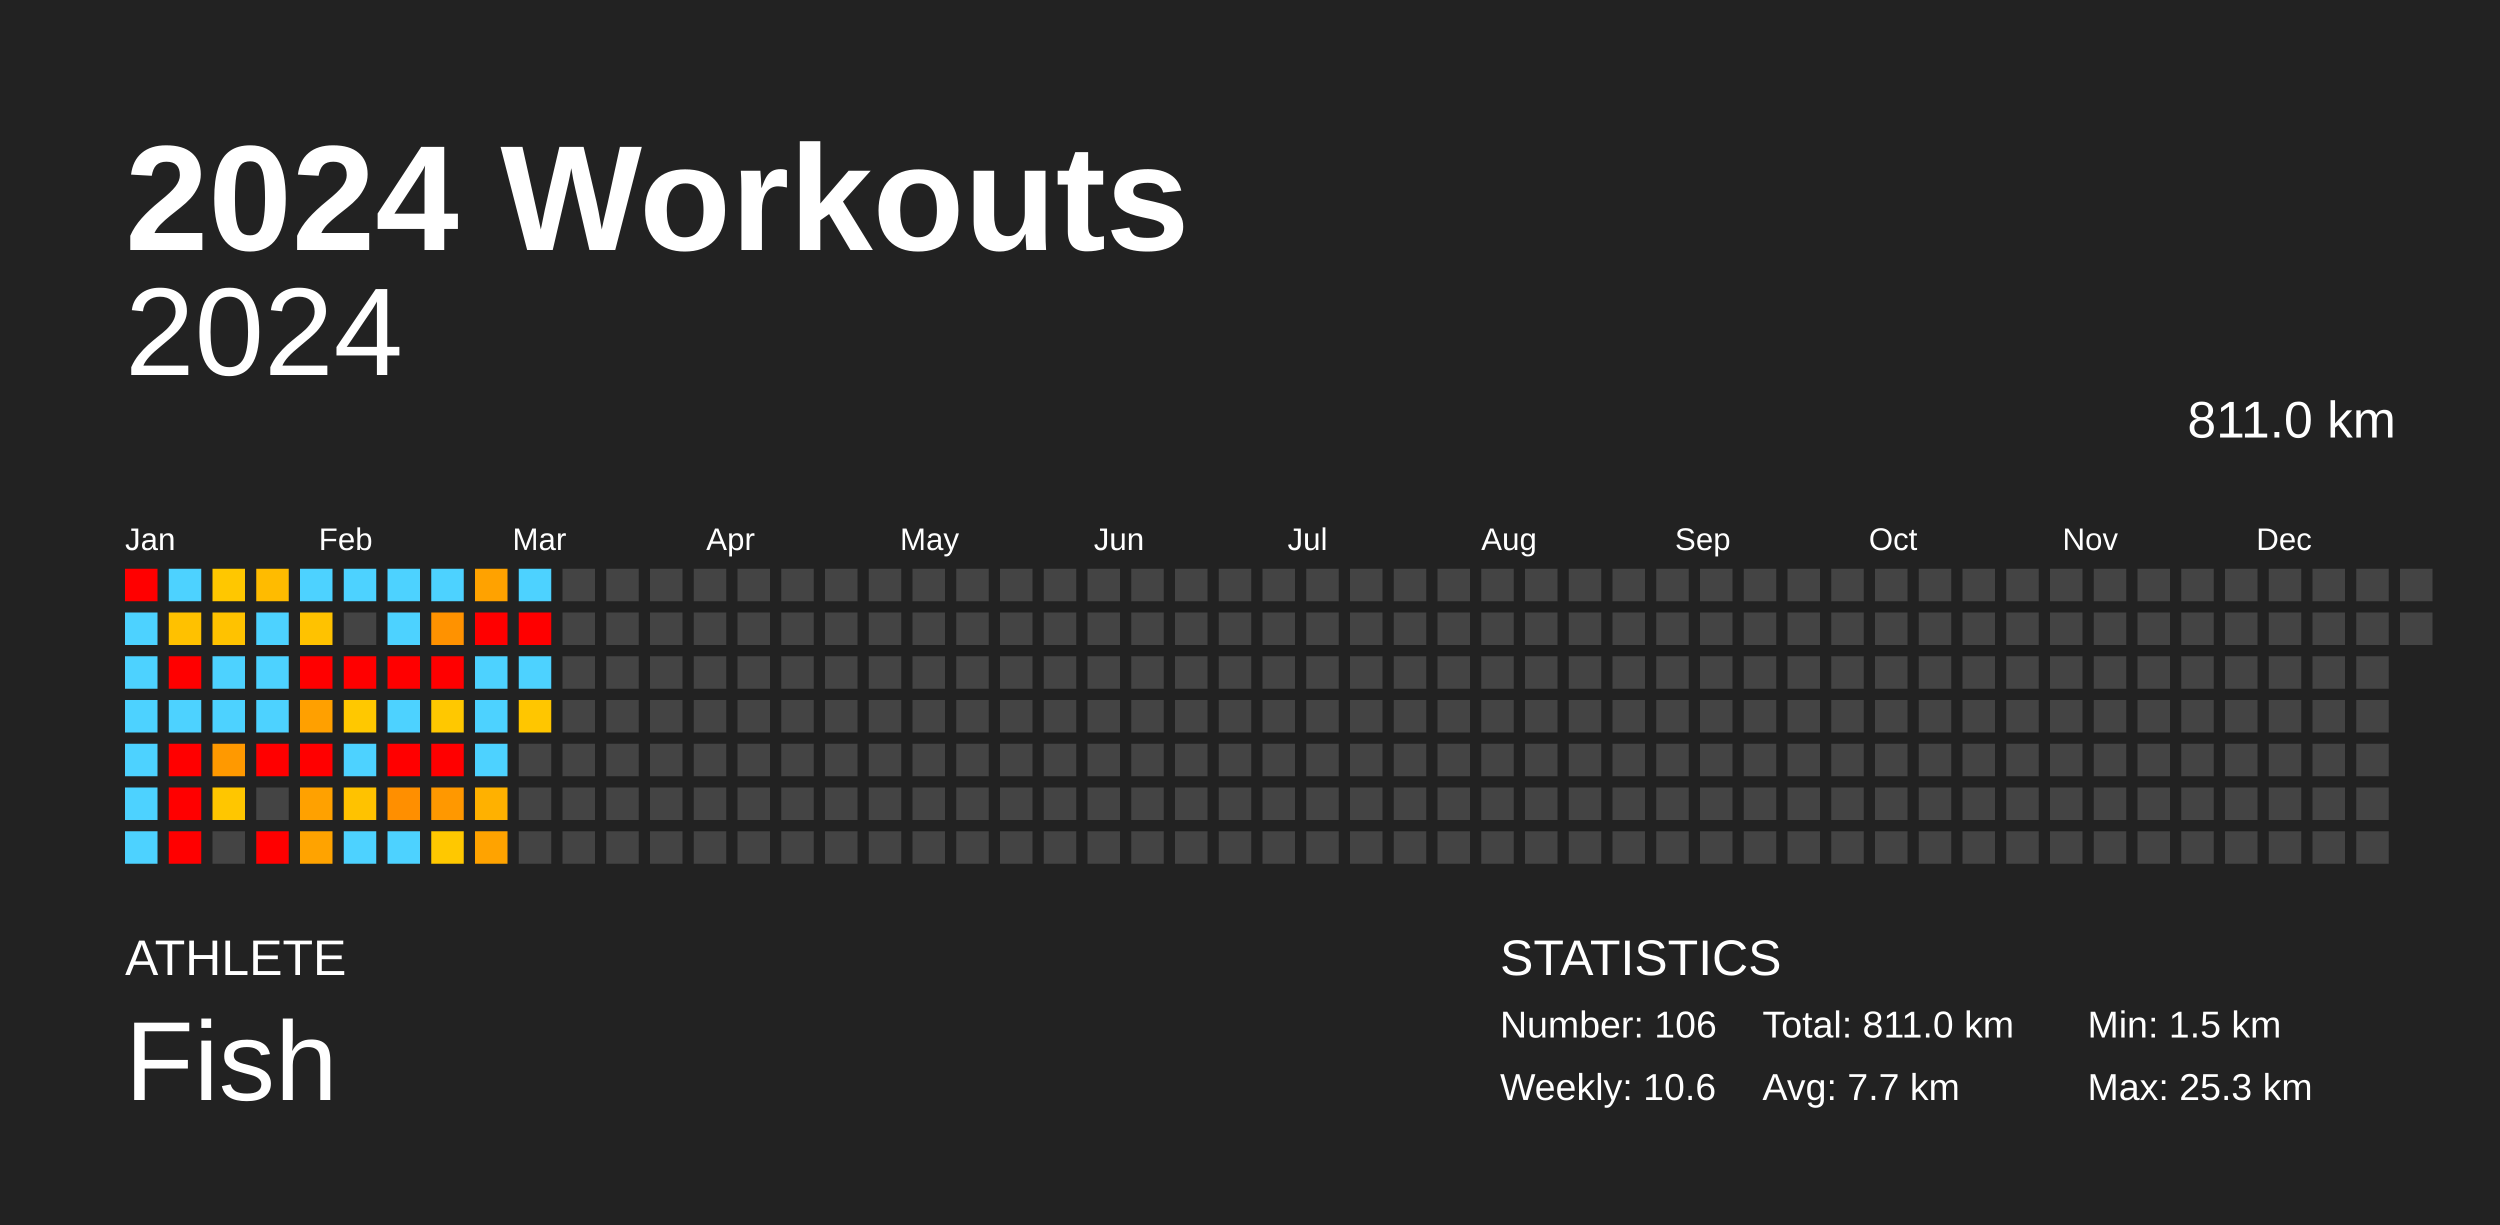
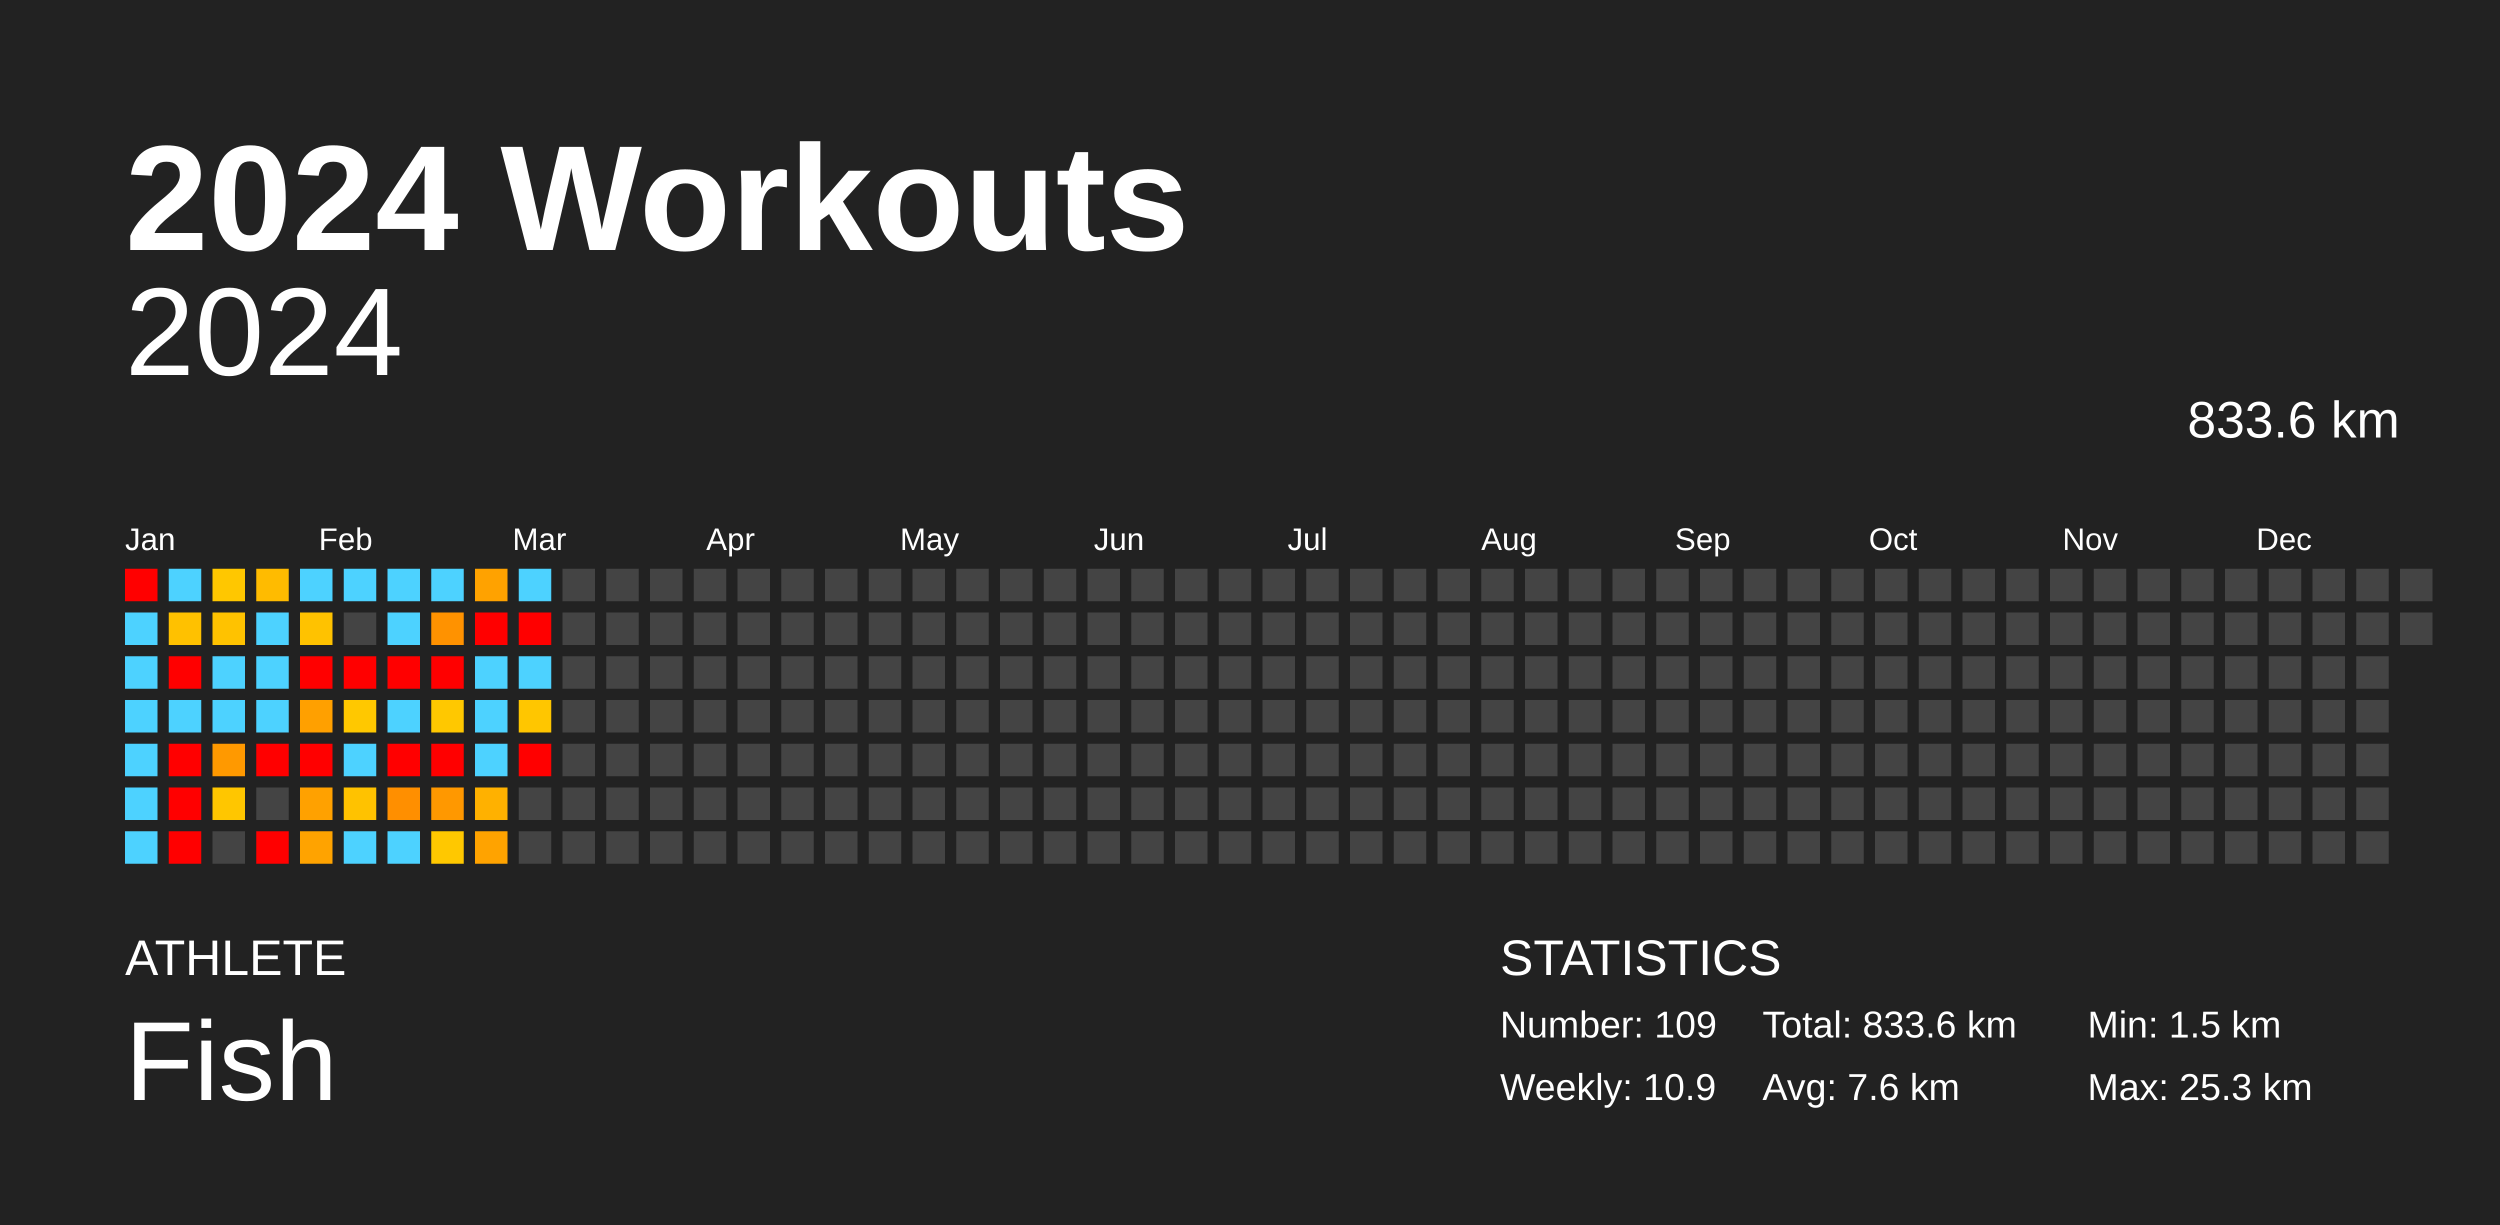
<svg xmlns="http://www.w3.org/2000/svg" baseProfile="full" height="98mm" version="1.1" viewBox="0,0,200,98" width="200mm">
  <defs />
  <rect fill="#222222" height="98" width="200" x="0" y="0" />
  <text fill="#FFFFFF" style="font-size:12px; font-family:Arial; font-weight:bold;" x="10" y="20">2024 Workouts</text>
  <text fill="#FFFFFF" style="font-size:4px; font-family:Arial" x="10" y="78">ATHLETE</text>
  <text fill="#FFFFFF" style="font-size:9px; font-family:Arial" x="10" y="88">Fish</text>
  <text fill="#FFFFFF" style="font-size:4px; font-family:Arial" x="120" y="78">STATISTICS</text>
-   <text fill="#FFFFFF" style="font-size:3px; font-family:Arial" x="120" y="83">Number: 106</text>
-   <text fill="#FFFFFF" style="font-size:3px; font-family:Arial" x="120" y="88">Weekly: 10.6</text>
-   <text fill="#FFFFFF" style="font-size:3px; font-family:Arial" x="141" y="83">Total: 811.0 km</text>
-   <text fill="#FFFFFF" style="font-size:3px; font-family:Arial" x="141" y="88">Avg: 7.7 km</text>
+   <text fill="#FFFFFF" style="font-size:3px; font-family:Arial" x="120" y="83">Number: 109</text>
+   <text fill="#FFFFFF" style="font-size:3px; font-family:Arial" x="120" y="88">Weekly: 10.9</text>
+   <text fill="#FFFFFF" style="font-size:3px; font-family:Arial" x="141" y="83">Total: 833.6 km</text>
+   <text fill="#FFFFFF" style="font-size:3px; font-family:Arial" x="141" y="88">Avg: 7.6 km</text>
  <text fill="#FFFFFF" style="font-size:3px; font-family:Arial" x="167" y="83">Min: 1.5 km</text>
  <text fill="#FFFFFF" style="font-size:3px; font-family:Arial" x="167" y="88">Max: 25.3 km</text>
  <text alignment-baseline="hanging" fill="#FFFFFF" style="font-size:10.0px; font-family:Arial;" x="10" y="30">2024</text>
-   <text alignment-baseline="hanging" fill="#FFFFFF" style="font-size:4.125px; font-family:Arial;" x="175" y="35">811.0 km</text>
+   <text alignment-baseline="hanging" fill="#FFFFFF" style="font-size:4.125px; font-family:Arial;" x="175" y="35">833.6 km</text>
  <text fill="#FFFFFF" style="font-size:2.5px; font-family:Arial" x="10.0" y="44">Jan</text>
  <text fill="#FFFFFF" style="font-size:2.5px; font-family:Arial" x="25.5" y="44">Feb</text>
  <text fill="#FFFFFF" style="font-size:2.5px; font-family:Arial" x="41.0" y="44">Mar</text>
  <text fill="#FFFFFF" style="font-size:2.5px; font-family:Arial" x="56.5" y="44">Apr</text>
  <text fill="#FFFFFF" style="font-size:2.5px; font-family:Arial" x="72.0" y="44">May</text>
  <text fill="#FFFFFF" style="font-size:2.5px; font-family:Arial" x="87.5" y="44">Jun</text>
  <text fill="#FFFFFF" style="font-size:2.5px; font-family:Arial" x="103.0" y="44">Jul</text>
  <text fill="#FFFFFF" style="font-size:2.5px; font-family:Arial" x="118.5" y="44">Aug</text>
  <text fill="#FFFFFF" style="font-size:2.5px; font-family:Arial" x="134.0" y="44">Sep</text>
  <text fill="#FFFFFF" style="font-size:2.5px; font-family:Arial" x="149.5" y="44">Oct</text>
  <text fill="#FFFFFF" style="font-size:2.5px; font-family:Arial" x="165.0" y="44">Nov</text>
  <text fill="#FFFFFF" style="font-size:2.5px; font-family:Arial" x="180.5" y="44">Dec</text>
  <rect fill="red" height="2.6" width="2.6" x="10.0" y="45.5" />
  <rect fill="#4dd2ff" height="2.6" width="2.6" x="10.0" y="49.0" />
  <rect fill="#4dd2ff" height="2.6" width="2.6" x="10.0" y="52.5" />
  <rect fill="#4dd2ff" height="2.6" width="2.6" x="10.0" y="56.0" />
  <rect fill="#4dd2ff" height="2.6" width="2.6" x="10.0" y="59.5" />
  <rect fill="#4dd2ff" height="2.6" width="2.6" x="10.0" y="63.0" />
  <rect fill="#4dd2ff" height="2.6" width="2.6" x="10.0" y="66.5" />
  <rect fill="#4dd2ff" height="2.6" width="2.6" x="13.5" y="45.5" />
  <rect fill="#ffc100" height="2.6" width="2.6" x="13.5" y="49.0" />
  <rect fill="red" height="2.6" width="2.6" x="13.5" y="52.5" />
  <rect fill="#4dd2ff" height="2.6" width="2.6" x="13.5" y="56.0" />
  <rect fill="red" height="2.6" width="2.6" x="13.5" y="59.5" />
  <rect fill="red" height="2.6" width="2.6" x="13.5" y="63.0" />
  <rect fill="red" height="2.6" width="2.6" x="13.5" y="66.5" />
  <rect fill="#ffc700" height="2.6" width="2.6" x="17.0" y="45.5" />
  <rect fill="#ffc200" height="2.6" width="2.6" x="17.0" y="49.0" />
  <rect fill="#4dd2ff" height="2.6" width="2.6" x="17.0" y="52.5" />
  <rect fill="#4dd2ff" height="2.6" width="2.6" x="17.0" y="56.0" />
  <rect fill="#ff9900" height="2.6" width="2.6" x="17.0" y="59.5" />
  <rect fill="#ffc600" height="2.6" width="2.6" x="17.0" y="63.0" />
  <rect fill="#444444" height="2.6" width="2.6" x="17.0" y="66.5" />
  <rect fill="#ffbb00" height="2.6" width="2.6" x="20.5" y="45.5" />
  <rect fill="#4dd2ff" height="2.6" width="2.6" x="20.5" y="49.0" />
  <rect fill="#4dd2ff" height="2.6" width="2.6" x="20.5" y="52.5" />
  <rect fill="#4dd2ff" height="2.6" width="2.6" x="20.5" y="56.0" />
  <rect fill="red" height="2.6" width="2.6" x="20.5" y="59.5" />
  <rect fill="#444444" height="2.6" width="2.6" x="20.5" y="63.0" />
  <rect fill="red" height="2.6" width="2.6" x="20.5" y="66.5" />
  <rect fill="#4dd2ff" height="2.6" width="2.6" x="24.0" y="45.5" />
  <rect fill="#ffc200" height="2.6" width="2.6" x="24.0" y="49.0" />
  <rect fill="red" height="2.6" width="2.6" x="24.0" y="52.5" />
  <rect fill="#ffa000" height="2.6" width="2.6" x="24.0" y="56.0" />
  <rect fill="red" height="2.6" width="2.6" x="24.0" y="59.5" />
  <rect fill="#ffa100" height="2.6" width="2.6" x="24.0" y="63.0" />
  <rect fill="#ffa300" height="2.6" width="2.6" x="24.0" y="66.5" />
  <rect fill="#4dd2ff" height="2.6" width="2.6" x="27.5" y="45.5" />
  <rect fill="#444444" height="2.6" width="2.6" x="27.5" y="49.0" />
  <rect fill="red" height="2.6" width="2.6" x="27.5" y="52.5" />
  <rect fill="#ffc800" height="2.6" width="2.6" x="27.5" y="56.0" />
  <rect fill="#4dd2ff" height="2.6" width="2.6" x="27.5" y="59.5" />
  <rect fill="#ffc200" height="2.6" width="2.6" x="27.5" y="63.0" />
  <rect fill="#4dd2ff" height="2.6" width="2.6" x="27.5" y="66.5" />
  <rect fill="#4dd2ff" height="2.6" width="2.6" x="31.0" y="45.5" />
  <rect fill="#4dd2ff" height="2.6" width="2.6" x="31.0" y="49.0" />
  <rect fill="red" height="2.6" width="2.6" x="31.0" y="52.5" />
  <rect fill="#4dd2ff" height="2.6" width="2.6" x="31.0" y="56.0" />
  <rect fill="red" height="2.6" width="2.6" x="31.0" y="59.5" />
  <rect fill="#ff8f00" height="2.6" width="2.6" x="31.0" y="63.0" />
  <rect fill="#4dd2ff" height="2.6" width="2.6" x="31.0" y="66.5" />
  <rect fill="#4dd2ff" height="2.6" width="2.6" x="34.5" y="45.5" />
  <rect fill="#ff9200" height="2.6" width="2.6" x="34.5" y="49.0" />
  <rect fill="red" height="2.6" width="2.6" x="34.5" y="52.5" />
  <rect fill="#ffc800" height="2.6" width="2.6" x="34.5" y="56.0" />
  <rect fill="red" height="2.6" width="2.6" x="34.5" y="59.5" />
  <rect fill="#ff9800" height="2.6" width="2.6" x="34.5" y="63.0" />
  <rect fill="#ffc800" height="2.6" width="2.6" x="34.5" y="66.5" />
  <rect fill="#ffa200" height="2.6" width="2.6" x="38.0" y="45.5" />
  <rect fill="red" height="2.6" width="2.6" x="38.0" y="49.0" />
  <rect fill="#4dd2ff" height="2.6" width="2.6" x="38.0" y="52.5" />
  <rect fill="#4dd2ff" height="2.6" width="2.6" x="38.0" y="56.0" />
  <rect fill="#4dd2ff" height="2.6" width="2.6" x="38.0" y="59.5" />
  <rect fill="#ffb100" height="2.6" width="2.6" x="38.0" y="63.0" />
  <rect fill="#ffa300" height="2.6" width="2.6" x="38.0" y="66.5" />
  <rect fill="#4dd2ff" height="2.6" width="2.6" x="41.5" y="45.5" />
  <rect fill="red" height="2.6" width="2.6" x="41.5" y="49.0" />
  <rect fill="#4dd2ff" height="2.6" width="2.6" x="41.5" y="52.5" />
  <rect fill="#ffc600" height="2.6" width="2.6" x="41.5" y="56.0" />
-   <rect fill="#444444" height="2.6" width="2.6" x="41.5" y="59.5" />
+   <rect fill="red" height="2.6" width="2.6" x="41.5" y="59.5" />
  <rect fill="#444444" height="2.6" width="2.6" x="41.5" y="63.0" />
  <rect fill="#444444" height="2.6" width="2.6" x="41.5" y="66.5" />
  <rect fill="#444444" height="2.6" width="2.6" x="45.0" y="45.5" />
  <rect fill="#444444" height="2.6" width="2.6" x="45.0" y="49.0" />
  <rect fill="#444444" height="2.6" width="2.6" x="45.0" y="52.5" />
  <rect fill="#444444" height="2.6" width="2.6" x="45.0" y="56.0" />
  <rect fill="#444444" height="2.6" width="2.6" x="45.0" y="59.5" />
  <rect fill="#444444" height="2.6" width="2.6" x="45.0" y="63.0" />
  <rect fill="#444444" height="2.6" width="2.6" x="45.0" y="66.5" />
  <rect fill="#444444" height="2.6" width="2.6" x="48.5" y="45.5" />
  <rect fill="#444444" height="2.6" width="2.6" x="48.5" y="49.0" />
  <rect fill="#444444" height="2.6" width="2.6" x="48.5" y="52.5" />
  <rect fill="#444444" height="2.6" width="2.6" x="48.5" y="56.0" />
  <rect fill="#444444" height="2.6" width="2.6" x="48.5" y="59.5" />
  <rect fill="#444444" height="2.6" width="2.6" x="48.5" y="63.0" />
  <rect fill="#444444" height="2.6" width="2.6" x="48.5" y="66.5" />
  <rect fill="#444444" height="2.6" width="2.6" x="52.0" y="45.5" />
  <rect fill="#444444" height="2.6" width="2.6" x="52.0" y="49.0" />
  <rect fill="#444444" height="2.6" width="2.6" x="52.0" y="52.5" />
  <rect fill="#444444" height="2.6" width="2.6" x="52.0" y="56.0" />
  <rect fill="#444444" height="2.6" width="2.6" x="52.0" y="59.5" />
  <rect fill="#444444" height="2.6" width="2.6" x="52.0" y="63.0" />
  <rect fill="#444444" height="2.6" width="2.6" x="52.0" y="66.5" />
  <rect fill="#444444" height="2.6" width="2.6" x="55.5" y="45.5" />
  <rect fill="#444444" height="2.6" width="2.6" x="55.5" y="49.0" />
  <rect fill="#444444" height="2.6" width="2.6" x="55.5" y="52.5" />
  <rect fill="#444444" height="2.6" width="2.6" x="55.5" y="56.0" />
  <rect fill="#444444" height="2.6" width="2.6" x="55.5" y="59.5" />
  <rect fill="#444444" height="2.6" width="2.6" x="55.5" y="63.0" />
  <rect fill="#444444" height="2.6" width="2.6" x="55.5" y="66.5" />
  <rect fill="#444444" height="2.6" width="2.6" x="59.0" y="45.5" />
  <rect fill="#444444" height="2.6" width="2.6" x="59.0" y="49.0" />
  <rect fill="#444444" height="2.6" width="2.6" x="59.0" y="52.5" />
  <rect fill="#444444" height="2.6" width="2.6" x="59.0" y="56.0" />
  <rect fill="#444444" height="2.6" width="2.6" x="59.0" y="59.5" />
  <rect fill="#444444" height="2.6" width="2.6" x="59.0" y="63.0" />
  <rect fill="#444444" height="2.6" width="2.6" x="59.0" y="66.5" />
  <rect fill="#444444" height="2.6" width="2.6" x="62.5" y="45.5" />
  <rect fill="#444444" height="2.6" width="2.6" x="62.5" y="49.0" />
  <rect fill="#444444" height="2.6" width="2.6" x="62.5" y="52.5" />
  <rect fill="#444444" height="2.6" width="2.6" x="62.5" y="56.0" />
  <rect fill="#444444" height="2.6" width="2.6" x="62.5" y="59.5" />
  <rect fill="#444444" height="2.6" width="2.6" x="62.5" y="63.0" />
  <rect fill="#444444" height="2.6" width="2.6" x="62.5" y="66.5" />
  <rect fill="#444444" height="2.6" width="2.6" x="66.0" y="45.5" />
  <rect fill="#444444" height="2.6" width="2.6" x="66.0" y="49.0" />
  <rect fill="#444444" height="2.6" width="2.6" x="66.0" y="52.5" />
  <rect fill="#444444" height="2.6" width="2.6" x="66.0" y="56.0" />
  <rect fill="#444444" height="2.6" width="2.6" x="66.0" y="59.5" />
  <rect fill="#444444" height="2.6" width="2.6" x="66.0" y="63.0" />
  <rect fill="#444444" height="2.6" width="2.6" x="66.0" y="66.5" />
  <rect fill="#444444" height="2.6" width="2.6" x="69.5" y="45.5" />
  <rect fill="#444444" height="2.6" width="2.6" x="69.5" y="49.0" />
  <rect fill="#444444" height="2.6" width="2.6" x="69.5" y="52.5" />
  <rect fill="#444444" height="2.6" width="2.6" x="69.5" y="56.0" />
  <rect fill="#444444" height="2.6" width="2.6" x="69.5" y="59.5" />
  <rect fill="#444444" height="2.6" width="2.6" x="69.5" y="63.0" />
  <rect fill="#444444" height="2.6" width="2.6" x="69.5" y="66.5" />
  <rect fill="#444444" height="2.6" width="2.6" x="73.0" y="45.5" />
  <rect fill="#444444" height="2.6" width="2.6" x="73.0" y="49.0" />
  <rect fill="#444444" height="2.6" width="2.6" x="73.0" y="52.5" />
  <rect fill="#444444" height="2.6" width="2.6" x="73.0" y="56.0" />
  <rect fill="#444444" height="2.6" width="2.6" x="73.0" y="59.5" />
  <rect fill="#444444" height="2.6" width="2.6" x="73.0" y="63.0" />
  <rect fill="#444444" height="2.6" width="2.6" x="73.0" y="66.5" />
  <rect fill="#444444" height="2.6" width="2.6" x="76.5" y="45.5" />
  <rect fill="#444444" height="2.6" width="2.6" x="76.5" y="49.0" />
  <rect fill="#444444" height="2.6" width="2.6" x="76.5" y="52.5" />
  <rect fill="#444444" height="2.6" width="2.6" x="76.5" y="56.0" />
  <rect fill="#444444" height="2.6" width="2.6" x="76.5" y="59.5" />
  <rect fill="#444444" height="2.6" width="2.6" x="76.5" y="63.0" />
  <rect fill="#444444" height="2.6" width="2.6" x="76.5" y="66.5" />
  <rect fill="#444444" height="2.6" width="2.6" x="80.0" y="45.5" />
  <rect fill="#444444" height="2.6" width="2.6" x="80.0" y="49.0" />
  <rect fill="#444444" height="2.6" width="2.6" x="80.0" y="52.5" />
  <rect fill="#444444" height="2.6" width="2.6" x="80.0" y="56.0" />
  <rect fill="#444444" height="2.6" width="2.6" x="80.0" y="59.5" />
  <rect fill="#444444" height="2.6" width="2.6" x="80.0" y="63.0" />
  <rect fill="#444444" height="2.6" width="2.6" x="80.0" y="66.5" />
  <rect fill="#444444" height="2.6" width="2.6" x="83.5" y="45.5" />
  <rect fill="#444444" height="2.6" width="2.6" x="83.5" y="49.0" />
  <rect fill="#444444" height="2.6" width="2.6" x="83.5" y="52.5" />
  <rect fill="#444444" height="2.6" width="2.6" x="83.5" y="56.0" />
  <rect fill="#444444" height="2.6" width="2.6" x="83.5" y="59.5" />
  <rect fill="#444444" height="2.6" width="2.6" x="83.5" y="63.0" />
  <rect fill="#444444" height="2.6" width="2.6" x="83.5" y="66.5" />
  <rect fill="#444444" height="2.6" width="2.6" x="87.0" y="45.5" />
  <rect fill="#444444" height="2.6" width="2.6" x="87.0" y="49.0" />
  <rect fill="#444444" height="2.6" width="2.6" x="87.0" y="52.5" />
  <rect fill="#444444" height="2.6" width="2.6" x="87.0" y="56.0" />
  <rect fill="#444444" height="2.6" width="2.6" x="87.0" y="59.5" />
  <rect fill="#444444" height="2.6" width="2.6" x="87.0" y="63.0" />
  <rect fill="#444444" height="2.6" width="2.6" x="87.0" y="66.5" />
  <rect fill="#444444" height="2.6" width="2.6" x="90.5" y="45.5" />
  <rect fill="#444444" height="2.6" width="2.6" x="90.5" y="49.0" />
  <rect fill="#444444" height="2.6" width="2.6" x="90.5" y="52.5" />
  <rect fill="#444444" height="2.6" width="2.6" x="90.5" y="56.0" />
  <rect fill="#444444" height="2.6" width="2.6" x="90.5" y="59.5" />
  <rect fill="#444444" height="2.6" width="2.6" x="90.5" y="63.0" />
  <rect fill="#444444" height="2.6" width="2.6" x="90.5" y="66.5" />
  <rect fill="#444444" height="2.6" width="2.6" x="94.0" y="45.5" />
  <rect fill="#444444" height="2.6" width="2.6" x="94.0" y="49.0" />
  <rect fill="#444444" height="2.6" width="2.6" x="94.0" y="52.5" />
  <rect fill="#444444" height="2.6" width="2.6" x="94.0" y="56.0" />
  <rect fill="#444444" height="2.6" width="2.6" x="94.0" y="59.5" />
  <rect fill="#444444" height="2.6" width="2.6" x="94.0" y="63.0" />
  <rect fill="#444444" height="2.6" width="2.6" x="94.0" y="66.5" />
  <rect fill="#444444" height="2.6" width="2.6" x="97.5" y="45.5" />
  <rect fill="#444444" height="2.6" width="2.6" x="97.5" y="49.0" />
  <rect fill="#444444" height="2.6" width="2.6" x="97.5" y="52.5" />
  <rect fill="#444444" height="2.6" width="2.6" x="97.5" y="56.0" />
  <rect fill="#444444" height="2.6" width="2.6" x="97.5" y="59.5" />
  <rect fill="#444444" height="2.6" width="2.6" x="97.5" y="63.0" />
  <rect fill="#444444" height="2.6" width="2.6" x="97.5" y="66.5" />
  <rect fill="#444444" height="2.6" width="2.6" x="101.0" y="45.5" />
  <rect fill="#444444" height="2.6" width="2.6" x="101.0" y="49.0" />
  <rect fill="#444444" height="2.6" width="2.6" x="101.0" y="52.5" />
  <rect fill="#444444" height="2.6" width="2.6" x="101.0" y="56.0" />
  <rect fill="#444444" height="2.6" width="2.6" x="101.0" y="59.5" />
  <rect fill="#444444" height="2.6" width="2.6" x="101.0" y="63.0" />
  <rect fill="#444444" height="2.6" width="2.6" x="101.0" y="66.5" />
  <rect fill="#444444" height="2.6" width="2.6" x="104.5" y="45.5" />
  <rect fill="#444444" height="2.6" width="2.6" x="104.5" y="49.0" />
  <rect fill="#444444" height="2.6" width="2.6" x="104.5" y="52.5" />
  <rect fill="#444444" height="2.6" width="2.6" x="104.5" y="56.0" />
  <rect fill="#444444" height="2.6" width="2.6" x="104.5" y="59.5" />
  <rect fill="#444444" height="2.6" width="2.6" x="104.5" y="63.0" />
  <rect fill="#444444" height="2.6" width="2.6" x="104.5" y="66.5" />
  <rect fill="#444444" height="2.6" width="2.6" x="108.0" y="45.5" />
  <rect fill="#444444" height="2.6" width="2.6" x="108.0" y="49.0" />
  <rect fill="#444444" height="2.6" width="2.6" x="108.0" y="52.5" />
  <rect fill="#444444" height="2.6" width="2.6" x="108.0" y="56.0" />
  <rect fill="#444444" height="2.6" width="2.6" x="108.0" y="59.5" />
  <rect fill="#444444" height="2.6" width="2.6" x="108.0" y="63.0" />
  <rect fill="#444444" height="2.6" width="2.6" x="108.0" y="66.5" />
  <rect fill="#444444" height="2.6" width="2.6" x="111.5" y="45.5" />
  <rect fill="#444444" height="2.6" width="2.6" x="111.5" y="49.0" />
  <rect fill="#444444" height="2.6" width="2.6" x="111.5" y="52.5" />
  <rect fill="#444444" height="2.6" width="2.6" x="111.5" y="56.0" />
  <rect fill="#444444" height="2.6" width="2.6" x="111.5" y="59.5" />
  <rect fill="#444444" height="2.6" width="2.6" x="111.5" y="63.0" />
  <rect fill="#444444" height="2.6" width="2.6" x="111.5" y="66.5" />
  <rect fill="#444444" height="2.6" width="2.6" x="115.0" y="45.5" />
  <rect fill="#444444" height="2.6" width="2.6" x="115.0" y="49.0" />
  <rect fill="#444444" height="2.6" width="2.6" x="115.0" y="52.5" />
  <rect fill="#444444" height="2.6" width="2.6" x="115.0" y="56.0" />
  <rect fill="#444444" height="2.6" width="2.6" x="115.0" y="59.5" />
  <rect fill="#444444" height="2.6" width="2.6" x="115.0" y="63.0" />
  <rect fill="#444444" height="2.6" width="2.6" x="115.0" y="66.5" />
  <rect fill="#444444" height="2.6" width="2.6" x="118.5" y="45.5" />
  <rect fill="#444444" height="2.6" width="2.6" x="118.5" y="49.0" />
  <rect fill="#444444" height="2.6" width="2.6" x="118.5" y="52.5" />
  <rect fill="#444444" height="2.6" width="2.6" x="118.5" y="56.0" />
  <rect fill="#444444" height="2.6" width="2.6" x="118.5" y="59.5" />
  <rect fill="#444444" height="2.6" width="2.6" x="118.5" y="63.0" />
  <rect fill="#444444" height="2.6" width="2.6" x="118.5" y="66.5" />
  <rect fill="#444444" height="2.6" width="2.6" x="122.0" y="45.5" />
  <rect fill="#444444" height="2.6" width="2.6" x="122.0" y="49.0" />
  <rect fill="#444444" height="2.6" width="2.6" x="122.0" y="52.5" />
  <rect fill="#444444" height="2.6" width="2.6" x="122.0" y="56.0" />
  <rect fill="#444444" height="2.6" width="2.6" x="122.0" y="59.5" />
  <rect fill="#444444" height="2.6" width="2.6" x="122.0" y="63.0" />
  <rect fill="#444444" height="2.6" width="2.6" x="122.0" y="66.5" />
  <rect fill="#444444" height="2.6" width="2.6" x="125.5" y="45.5" />
  <rect fill="#444444" height="2.6" width="2.6" x="125.5" y="49.0" />
  <rect fill="#444444" height="2.6" width="2.6" x="125.5" y="52.5" />
  <rect fill="#444444" height="2.6" width="2.6" x="125.5" y="56.0" />
  <rect fill="#444444" height="2.6" width="2.6" x="125.5" y="59.5" />
  <rect fill="#444444" height="2.6" width="2.6" x="125.5" y="63.0" />
  <rect fill="#444444" height="2.6" width="2.6" x="125.5" y="66.5" />
  <rect fill="#444444" height="2.6" width="2.6" x="129.0" y="45.5" />
  <rect fill="#444444" height="2.6" width="2.6" x="129.0" y="49.0" />
  <rect fill="#444444" height="2.6" width="2.6" x="129.0" y="52.5" />
  <rect fill="#444444" height="2.6" width="2.6" x="129.0" y="56.0" />
  <rect fill="#444444" height="2.6" width="2.6" x="129.0" y="59.5" />
  <rect fill="#444444" height="2.6" width="2.6" x="129.0" y="63.0" />
  <rect fill="#444444" height="2.6" width="2.6" x="129.0" y="66.5" />
  <rect fill="#444444" height="2.6" width="2.6" x="132.5" y="45.5" />
  <rect fill="#444444" height="2.6" width="2.6" x="132.5" y="49.0" />
  <rect fill="#444444" height="2.6" width="2.6" x="132.5" y="52.5" />
  <rect fill="#444444" height="2.6" width="2.6" x="132.5" y="56.0" />
  <rect fill="#444444" height="2.6" width="2.6" x="132.5" y="59.5" />
  <rect fill="#444444" height="2.6" width="2.6" x="132.5" y="63.0" />
  <rect fill="#444444" height="2.6" width="2.6" x="132.5" y="66.5" />
  <rect fill="#444444" height="2.6" width="2.6" x="136.0" y="45.5" />
  <rect fill="#444444" height="2.6" width="2.6" x="136.0" y="49.0" />
  <rect fill="#444444" height="2.6" width="2.6" x="136.0" y="52.5" />
  <rect fill="#444444" height="2.6" width="2.6" x="136.0" y="56.0" />
  <rect fill="#444444" height="2.6" width="2.6" x="136.0" y="59.5" />
  <rect fill="#444444" height="2.6" width="2.6" x="136.0" y="63.0" />
  <rect fill="#444444" height="2.6" width="2.6" x="136.0" y="66.5" />
  <rect fill="#444444" height="2.6" width="2.6" x="139.5" y="45.5" />
  <rect fill="#444444" height="2.6" width="2.6" x="139.5" y="49.0" />
  <rect fill="#444444" height="2.6" width="2.6" x="139.5" y="52.5" />
  <rect fill="#444444" height="2.6" width="2.6" x="139.5" y="56.0" />
  <rect fill="#444444" height="2.6" width="2.6" x="139.5" y="59.5" />
  <rect fill="#444444" height="2.6" width="2.6" x="139.5" y="63.0" />
  <rect fill="#444444" height="2.6" width="2.6" x="139.5" y="66.5" />
  <rect fill="#444444" height="2.6" width="2.6" x="143.0" y="45.5" />
  <rect fill="#444444" height="2.6" width="2.6" x="143.0" y="49.0" />
  <rect fill="#444444" height="2.6" width="2.6" x="143.0" y="52.5" />
  <rect fill="#444444" height="2.6" width="2.6" x="143.0" y="56.0" />
  <rect fill="#444444" height="2.6" width="2.6" x="143.0" y="59.5" />
  <rect fill="#444444" height="2.6" width="2.6" x="143.0" y="63.0" />
  <rect fill="#444444" height="2.6" width="2.6" x="143.0" y="66.5" />
  <rect fill="#444444" height="2.6" width="2.6" x="146.5" y="45.5" />
  <rect fill="#444444" height="2.6" width="2.6" x="146.5" y="49.0" />
  <rect fill="#444444" height="2.6" width="2.6" x="146.5" y="52.5" />
  <rect fill="#444444" height="2.6" width="2.6" x="146.5" y="56.0" />
  <rect fill="#444444" height="2.6" width="2.6" x="146.5" y="59.5" />
  <rect fill="#444444" height="2.6" width="2.6" x="146.5" y="63.0" />
  <rect fill="#444444" height="2.6" width="2.6" x="146.5" y="66.5" />
  <rect fill="#444444" height="2.6" width="2.6" x="150.0" y="45.5" />
  <rect fill="#444444" height="2.6" width="2.6" x="150.0" y="49.0" />
  <rect fill="#444444" height="2.6" width="2.6" x="150.0" y="52.5" />
  <rect fill="#444444" height="2.6" width="2.6" x="150.0" y="56.0" />
  <rect fill="#444444" height="2.6" width="2.6" x="150.0" y="59.5" />
  <rect fill="#444444" height="2.6" width="2.6" x="150.0" y="63.0" />
  <rect fill="#444444" height="2.6" width="2.6" x="150.0" y="66.5" />
  <rect fill="#444444" height="2.6" width="2.6" x="153.5" y="45.5" />
  <rect fill="#444444" height="2.6" width="2.6" x="153.5" y="49.0" />
  <rect fill="#444444" height="2.6" width="2.6" x="153.5" y="52.5" />
  <rect fill="#444444" height="2.6" width="2.6" x="153.5" y="56.0" />
  <rect fill="#444444" height="2.6" width="2.6" x="153.5" y="59.5" />
  <rect fill="#444444" height="2.6" width="2.6" x="153.5" y="63.0" />
  <rect fill="#444444" height="2.6" width="2.6" x="153.5" y="66.5" />
  <rect fill="#444444" height="2.6" width="2.6" x="157.0" y="45.5" />
  <rect fill="#444444" height="2.6" width="2.6" x="157.0" y="49.0" />
  <rect fill="#444444" height="2.6" width="2.6" x="157.0" y="52.5" />
  <rect fill="#444444" height="2.6" width="2.6" x="157.0" y="56.0" />
  <rect fill="#444444" height="2.6" width="2.6" x="157.0" y="59.5" />
  <rect fill="#444444" height="2.6" width="2.6" x="157.0" y="63.0" />
  <rect fill="#444444" height="2.6" width="2.6" x="157.0" y="66.5" />
  <rect fill="#444444" height="2.6" width="2.6" x="160.5" y="45.5" />
  <rect fill="#444444" height="2.6" width="2.6" x="160.5" y="49.0" />
  <rect fill="#444444" height="2.6" width="2.6" x="160.5" y="52.5" />
  <rect fill="#444444" height="2.6" width="2.6" x="160.5" y="56.0" />
  <rect fill="#444444" height="2.6" width="2.6" x="160.5" y="59.5" />
  <rect fill="#444444" height="2.6" width="2.6" x="160.5" y="63.0" />
  <rect fill="#444444" height="2.6" width="2.6" x="160.5" y="66.5" />
  <rect fill="#444444" height="2.6" width="2.6" x="164.0" y="45.5" />
  <rect fill="#444444" height="2.6" width="2.6" x="164.0" y="49.0" />
  <rect fill="#444444" height="2.6" width="2.6" x="164.0" y="52.5" />
  <rect fill="#444444" height="2.6" width="2.6" x="164.0" y="56.0" />
  <rect fill="#444444" height="2.6" width="2.6" x="164.0" y="59.5" />
  <rect fill="#444444" height="2.6" width="2.6" x="164.0" y="63.0" />
  <rect fill="#444444" height="2.6" width="2.6" x="164.0" y="66.5" />
  <rect fill="#444444" height="2.6" width="2.6" x="167.5" y="45.5" />
  <rect fill="#444444" height="2.6" width="2.6" x="167.5" y="49.0" />
  <rect fill="#444444" height="2.6" width="2.6" x="167.5" y="52.5" />
  <rect fill="#444444" height="2.6" width="2.6" x="167.5" y="56.0" />
  <rect fill="#444444" height="2.6" width="2.6" x="167.5" y="59.5" />
  <rect fill="#444444" height="2.6" width="2.6" x="167.5" y="63.0" />
  <rect fill="#444444" height="2.6" width="2.6" x="167.5" y="66.5" />
  <rect fill="#444444" height="2.6" width="2.6" x="171.0" y="45.5" />
  <rect fill="#444444" height="2.6" width="2.6" x="171.0" y="49.0" />
  <rect fill="#444444" height="2.6" width="2.6" x="171.0" y="52.5" />
  <rect fill="#444444" height="2.6" width="2.6" x="171.0" y="56.0" />
  <rect fill="#444444" height="2.6" width="2.6" x="171.0" y="59.5" />
  <rect fill="#444444" height="2.6" width="2.6" x="171.0" y="63.0" />
  <rect fill="#444444" height="2.6" width="2.6" x="171.0" y="66.5" />
  <rect fill="#444444" height="2.6" width="2.6" x="174.5" y="45.5" />
  <rect fill="#444444" height="2.6" width="2.6" x="174.5" y="49.0" />
  <rect fill="#444444" height="2.6" width="2.6" x="174.5" y="52.5" />
  <rect fill="#444444" height="2.6" width="2.6" x="174.5" y="56.0" />
  <rect fill="#444444" height="2.6" width="2.6" x="174.5" y="59.5" />
  <rect fill="#444444" height="2.6" width="2.6" x="174.5" y="63.0" />
  <rect fill="#444444" height="2.6" width="2.6" x="174.5" y="66.5" />
  <rect fill="#444444" height="2.6" width="2.6" x="178.0" y="45.5" />
  <rect fill="#444444" height="2.6" width="2.6" x="178.0" y="49.0" />
  <rect fill="#444444" height="2.6" width="2.6" x="178.0" y="52.5" />
  <rect fill="#444444" height="2.6" width="2.6" x="178.0" y="56.0" />
  <rect fill="#444444" height="2.6" width="2.6" x="178.0" y="59.5" />
  <rect fill="#444444" height="2.6" width="2.6" x="178.0" y="63.0" />
  <rect fill="#444444" height="2.6" width="2.6" x="178.0" y="66.5" />
  <rect fill="#444444" height="2.6" width="2.6" x="181.5" y="45.5" />
  <rect fill="#444444" height="2.6" width="2.6" x="181.5" y="49.0" />
  <rect fill="#444444" height="2.6" width="2.6" x="181.5" y="52.5" />
  <rect fill="#444444" height="2.6" width="2.6" x="181.5" y="56.0" />
  <rect fill="#444444" height="2.6" width="2.6" x="181.5" y="59.5" />
  <rect fill="#444444" height="2.6" width="2.6" x="181.5" y="63.0" />
  <rect fill="#444444" height="2.6" width="2.6" x="181.5" y="66.5" />
  <rect fill="#444444" height="2.6" width="2.6" x="185.0" y="45.5" />
  <rect fill="#444444" height="2.6" width="2.6" x="185.0" y="49.0" />
  <rect fill="#444444" height="2.6" width="2.6" x="185.0" y="52.5" />
  <rect fill="#444444" height="2.6" width="2.6" x="185.0" y="56.0" />
  <rect fill="#444444" height="2.6" width="2.6" x="185.0" y="59.5" />
  <rect fill="#444444" height="2.6" width="2.6" x="185.0" y="63.0" />
  <rect fill="#444444" height="2.6" width="2.6" x="185.0" y="66.5" />
  <rect fill="#444444" height="2.6" width="2.6" x="188.5" y="45.5" />
  <rect fill="#444444" height="2.6" width="2.6" x="188.5" y="49.0" />
  <rect fill="#444444" height="2.6" width="2.6" x="188.5" y="52.5" />
  <rect fill="#444444" height="2.6" width="2.6" x="188.5" y="56.0" />
  <rect fill="#444444" height="2.6" width="2.6" x="188.5" y="59.5" />
  <rect fill="#444444" height="2.6" width="2.6" x="188.5" y="63.0" />
  <rect fill="#444444" height="2.6" width="2.6" x="188.5" y="66.5" />
  <rect fill="#444444" height="2.6" width="2.6" x="192.0" y="45.5" />
  <rect fill="#444444" height="2.6" width="2.6" x="192.0" y="49.0" />
</svg>
